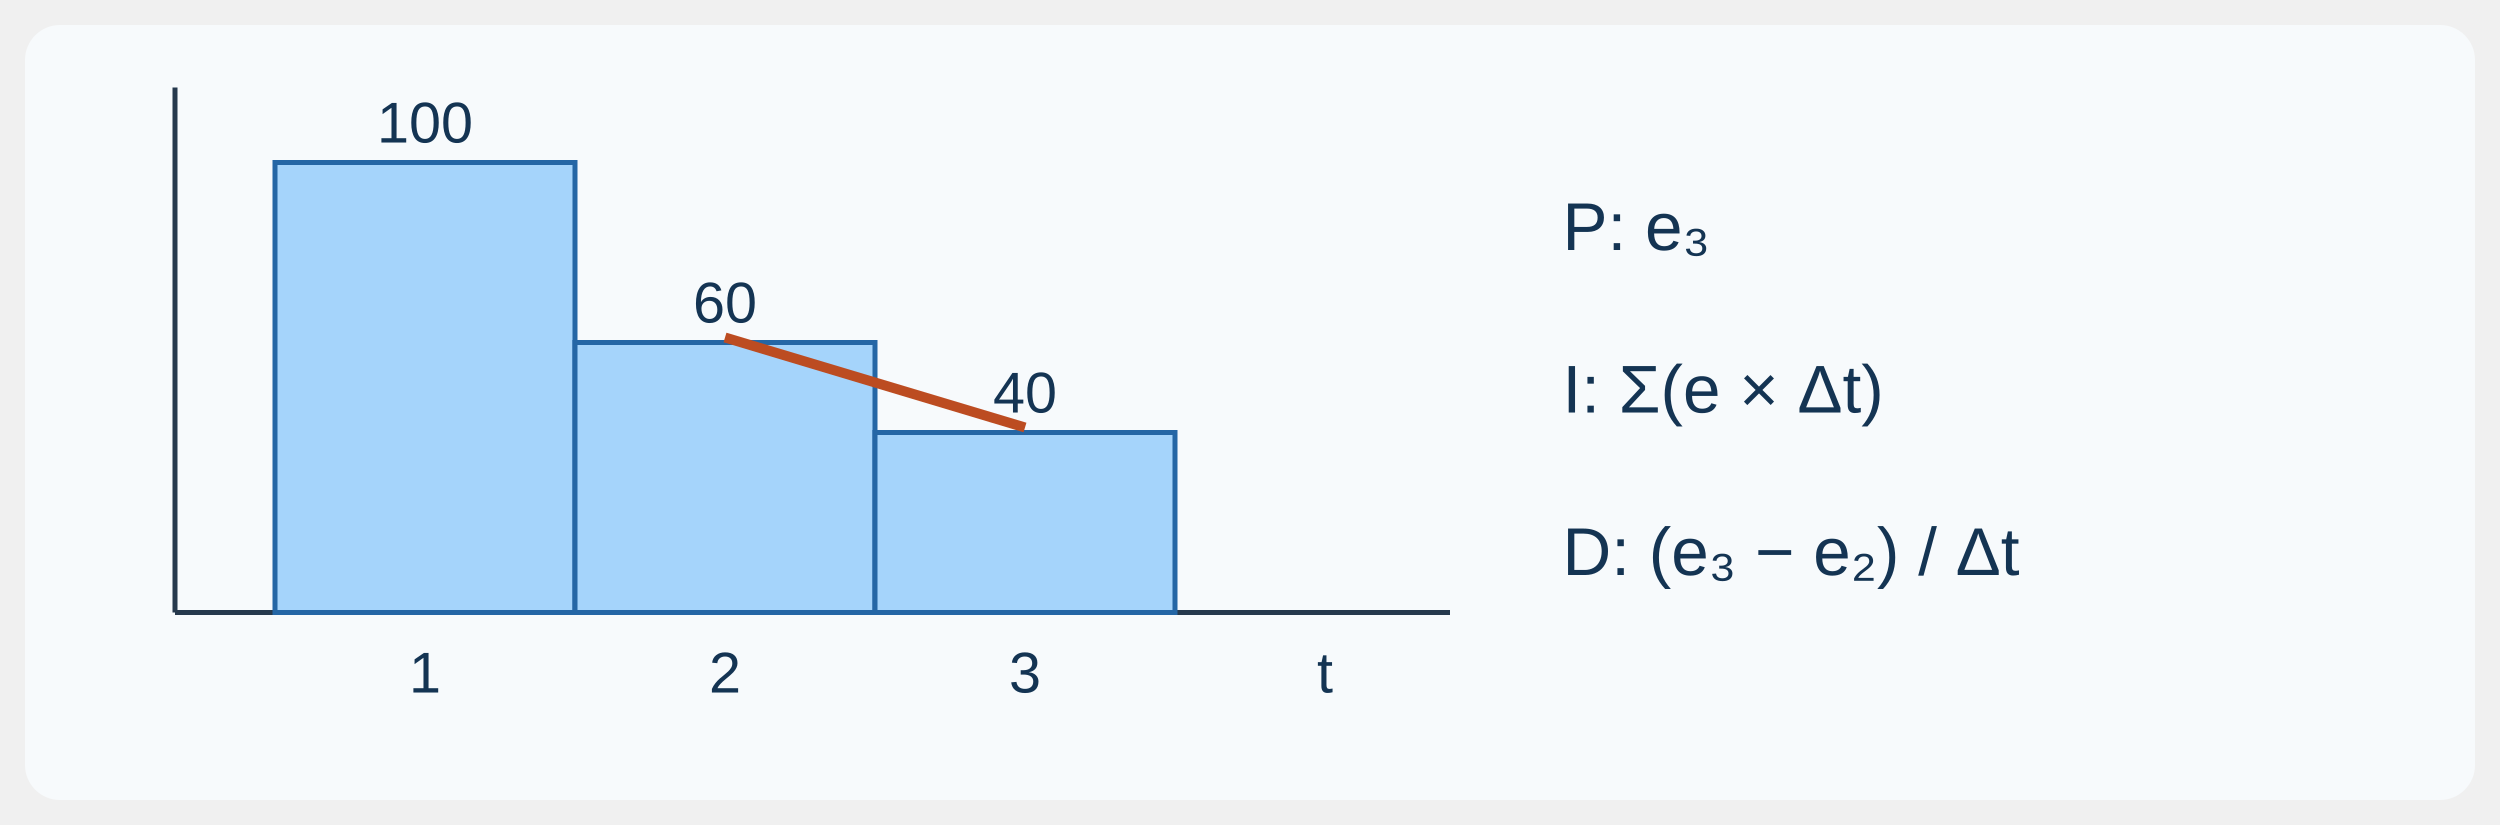
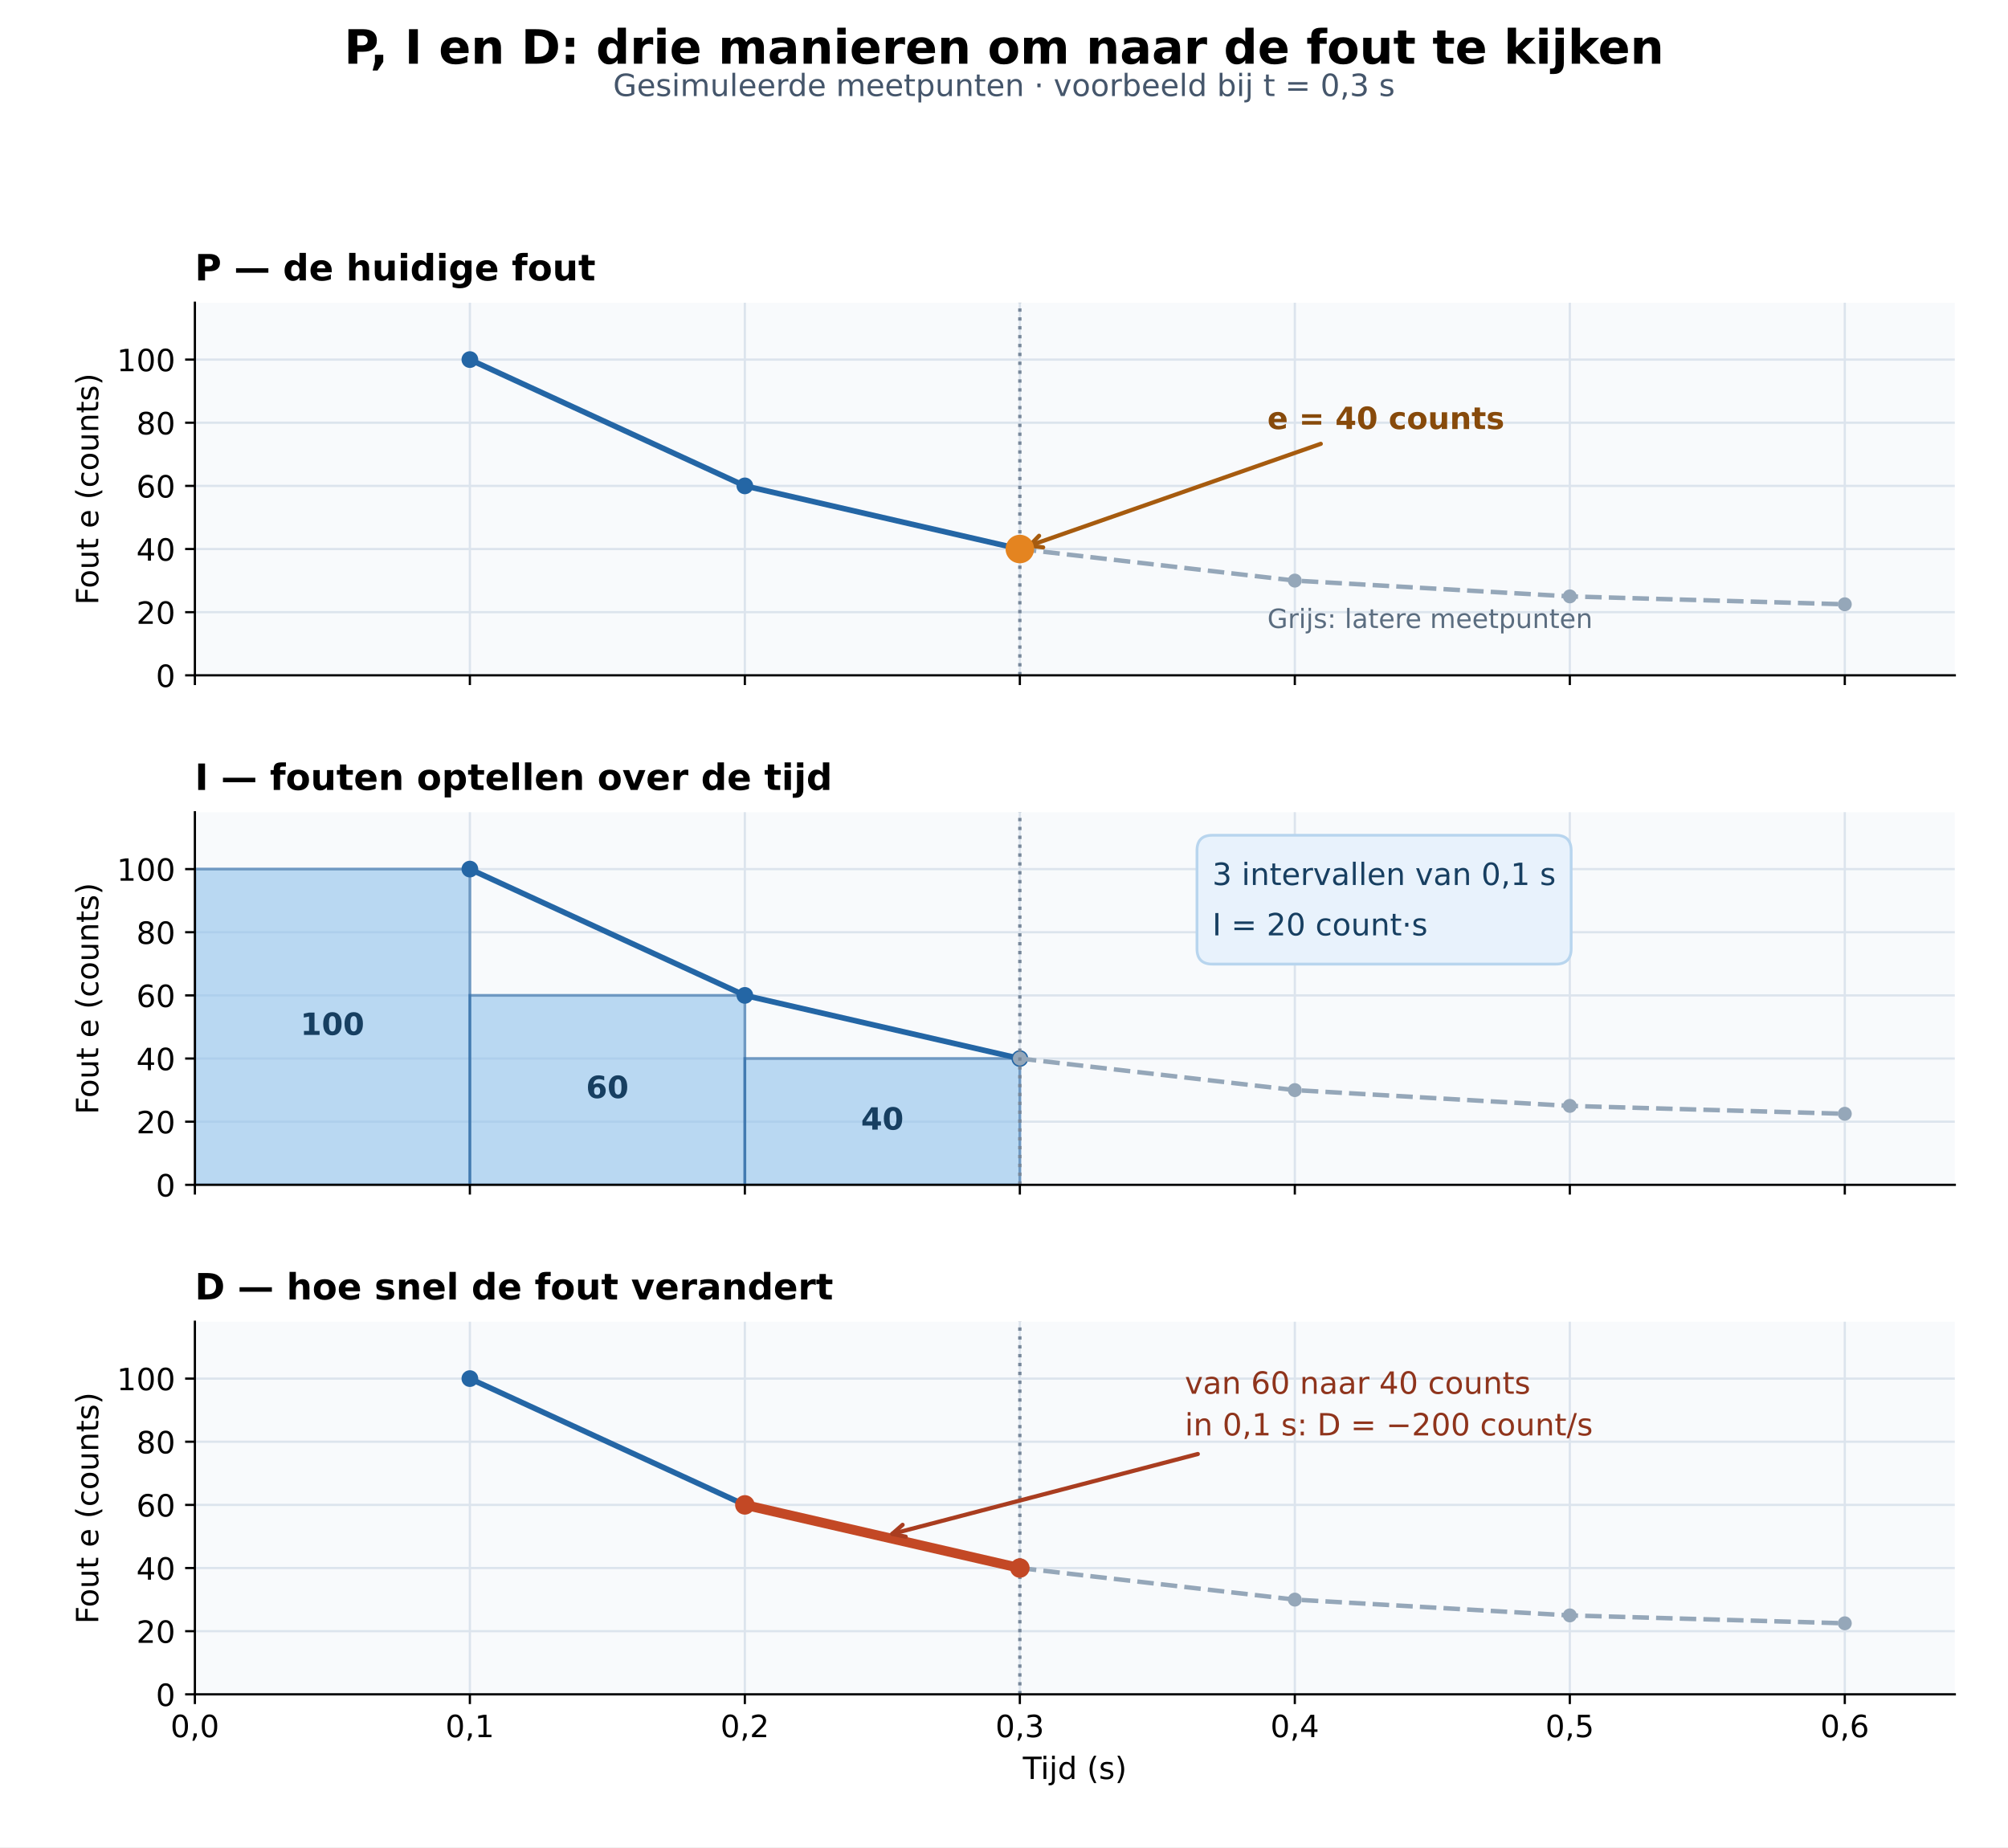
- <svg xmlns="http://www.w3.org/2000/svg" width="1000" height="330" viewBox="0 0 1000 330" role="img" aria-labelledby="title desc">
-   <rect x="10" y="10" width="980" height="310" rx="14" fill="#f7fafc" />
-   <g stroke="#26394d" stroke-width="2">
-     <path d="M70 245 H580" />
-     <path d="M70 245 V35" />
+ <svg xmlns="http://www.w3.org/2000/svg" xmlns:xlink="http://www.w3.org/1999/xlink" width="720pt" height="662.4pt" viewBox="0 0 720 662.4" version="1.1">
+   <defs>
+     <style type="text/css">*{stroke-linejoin: round; stroke-linecap: butt}</style>
+   </defs>
+   <g id="figure_1">
+     <g id="patch_1">
+       <path d="M 0 662.4  L 720 662.4  L 720 0  L 0 0  z " style="fill: #ffffff" />
+     </g>
+     <g id="axes_1">
+       <g id="patch_2">
+         <path d="M 69.88 242.17  L 700.92 242.17  L 700.92 108.564  L 69.88 108.564  z " style="fill: #f8fafc" />
+       </g>
+       <g id="matplotlib.axis_1">
+         <g id="xtick_1">
+           <g id="line2d_1">
+             <path d="M 69.88 242.17  L 69.88 108.564  " clip-path="url(#pd3397bd99c)" style="fill: none; stroke: #dce4ed; stroke-width: 0.8; stroke-linecap: square" />
+           </g>
+           <g id="line2d_2">
+             <defs>
+               <path id="m3d07b01b95" d="M 0 0  L 0 3.5  " style="stroke: #000000; stroke-width: 0.8" />
+             </defs>
+             <g>
+               <use xlink:href="#m3d07b01b95" x="69.88" y="242.17" style="stroke: #000000; stroke-width: 0.8" />
+             </g>
+           </g>
+         </g>
+         <g id="xtick_2">
+           <g id="line2d_3">
+             <path d="M 168.48 242.17  L 168.48 108.564  " clip-path="url(#pd3397bd99c)" style="fill: none; stroke: #dce4ed; stroke-width: 0.8; stroke-linecap: square" />
+           </g>
+           <g id="line2d_4">
+             <g>
+               <use xlink:href="#m3d07b01b95" x="168.48" y="242.17" style="stroke: #000000; stroke-width: 0.8" />
+             </g>
+           </g>
+         </g>
+         <g id="xtick_3">
+           <g id="line2d_5">
+             <path d="M 267.08 242.17  L 267.08 108.564  " clip-path="url(#pd3397bd99c)" style="fill: none; stroke: #dce4ed; stroke-width: 0.8; stroke-linecap: square" />
+           </g>
+           <g id="line2d_6">
+             <g>
+               <use xlink:href="#m3d07b01b95" x="267.08" y="242.17" style="stroke: #000000; stroke-width: 0.8" />
+             </g>
+           </g>
+         </g>
+         <g id="xtick_4">
+           <g id="line2d_7">
+             <path d="M 365.68 242.17  L 365.68 108.564  " clip-path="url(#pd3397bd99c)" style="fill: none; stroke: #dce4ed; stroke-width: 0.8; stroke-linecap: square" />
+           </g>
+           <g id="line2d_8">
+             <g>
+               <use xlink:href="#m3d07b01b95" x="365.68" y="242.17" style="stroke: #000000; stroke-width: 0.8" />
+             </g>
+           </g>
+         </g>
+         <g id="xtick_5">
+           <g id="line2d_9">
+             <path d="M 464.28 242.17  L 464.28 108.564  " clip-path="url(#pd3397bd99c)" style="fill: none; stroke: #dce4ed; stroke-width: 0.8; stroke-linecap: square" />
+           </g>
+           <g id="line2d_10">
+             <g>
+               <use xlink:href="#m3d07b01b95" x="464.28" y="242.17" style="stroke: #000000; stroke-width: 0.8" />
+             </g>
+           </g>
+         </g>
+         <g id="xtick_6">
+           <g id="line2d_11">
+             <path d="M 562.88 242.17  L 562.88 108.564  " clip-path="url(#pd3397bd99c)" style="fill: none; stroke: #dce4ed; stroke-width: 0.8; stroke-linecap: square" />
+           </g>
+           <g id="line2d_12">
+             <g>
+               <use xlink:href="#m3d07b01b95" x="562.88" y="242.17" style="stroke: #000000; stroke-width: 0.8" />
+             </g>
+           </g>
+         </g>
+         <g id="xtick_7">
+           <g id="line2d_13">
+             <path d="M 661.48 242.17  L 661.48 108.564  " clip-path="url(#pd3397bd99c)" style="fill: none; stroke: #dce4ed; stroke-width: 0.8; stroke-linecap: square" />
+           </g>
+           <g id="line2d_14">
+             <g>
+               <use xlink:href="#m3d07b01b95" x="661.48" y="242.17" style="stroke: #000000; stroke-width: 0.8" />
+             </g>
+           </g>
+         </g>
+       </g>
+       <g id="matplotlib.axis_2">
+         <g id="ytick_1">
+           <g id="line2d_15">
+             <path d="M 69.88 242.17  L 700.92 242.17  " clip-path="url(#pd3397bd99c)" style="fill: none; stroke: #dce4ed; stroke-width: 0.8; stroke-linecap: square" />
+           </g>
+           <g id="line2d_16">
+             <defs>
+               <path id="mbbea093cf4" d="M 0 0  L -3.5 0  " style="stroke: #000000; stroke-width: 0.8" />
+             </defs>
+             <g>
+               <use xlink:href="#mbbea093cf4" x="69.88" y="242.17" style="stroke: #000000; stroke-width: 0.8" />
+             </g>
+           </g>
+           <g id="text_1">
+             <text style="font-size: 11px; font-family: 'DejaVu Sans'; text-anchor: end" x="62.88" y="246.349" transform="rotate(-0 62.88 246.3485)">0</text>
+           </g>
+         </g>
+         <g id="ytick_2">
+           <g id="line2d_17">
+             <path d="M 69.88 219.525  L 700.92 219.525  " clip-path="url(#pd3397bd99c)" style="fill: none; stroke: #dce4ed; stroke-width: 0.8; stroke-linecap: square" />
+           </g>
+           <g id="line2d_18">
+             <g>
+               <use xlink:href="#mbbea093cf4" x="69.88" y="219.525" style="stroke: #000000; stroke-width: 0.8" />
+             </g>
+           </g>
+           <g id="text_2">
+             <text style="font-size: 11px; font-family: 'DejaVu Sans'; text-anchor: end" x="62.88" y="223.703" transform="rotate(-0 62.88 223.7035)">20</text>
+           </g>
+         </g>
+         <g id="ytick_3">
+           <g id="line2d_19">
+             <path d="M 69.88 196.88  L 700.92 196.88  " clip-path="url(#pd3397bd99c)" style="fill: none; stroke: #dce4ed; stroke-width: 0.8; stroke-linecap: square" />
+           </g>
+           <g id="line2d_20">
+             <g>
+               <use xlink:href="#mbbea093cf4" x="69.88" y="196.88" style="stroke: #000000; stroke-width: 0.8" />
+             </g>
+           </g>
+           <g id="text_3">
+             <text style="font-size: 11px; font-family: 'DejaVu Sans'; text-anchor: end" x="62.88" y="201.058" transform="rotate(-0 62.88 201.0584)">40</text>
+           </g>
+         </g>
+         <g id="ytick_4">
+           <g id="line2d_21">
+             <path d="M 69.88 174.235  L 700.92 174.235  " clip-path="url(#pd3397bd99c)" style="fill: none; stroke: #dce4ed; stroke-width: 0.8; stroke-linecap: square" />
+           </g>
+           <g id="line2d_22">
+             <g>
+               <use xlink:href="#mbbea093cf4" x="69.88" y="174.235" style="stroke: #000000; stroke-width: 0.8" />
+             </g>
+           </g>
+           <g id="text_4">
+             <text style="font-size: 11px; font-family: 'DejaVu Sans'; text-anchor: end" x="62.88" y="178.413" transform="rotate(-0 62.88 178.4133)">60</text>
+           </g>
+         </g>
+         <g id="ytick_5">
+           <g id="line2d_23">
+             <path d="M 69.88 151.59  L 700.92 151.59  " clip-path="url(#pd3397bd99c)" style="fill: none; stroke: #dce4ed; stroke-width: 0.8; stroke-linecap: square" />
+           </g>
+           <g id="line2d_24">
+             <g>
+               <use xlink:href="#mbbea093cf4" x="69.88" y="151.59" style="stroke: #000000; stroke-width: 0.8" />
+             </g>
+           </g>
+           <g id="text_5">
+             <text style="font-size: 11px; font-family: 'DejaVu Sans'; text-anchor: end" x="62.88" y="155.768" transform="rotate(-0 62.88 155.7683)">80</text>
+           </g>
+         </g>
+         <g id="ytick_6">
+           <g id="line2d_25">
+             <path d="M 69.88 128.945  L 700.92 128.945  " clip-path="url(#pd3397bd99c)" style="fill: none; stroke: #dce4ed; stroke-width: 0.8; stroke-linecap: square" />
+           </g>
+           <g id="line2d_26">
+             <g>
+               <use xlink:href="#mbbea093cf4" x="69.88" y="128.945" style="stroke: #000000; stroke-width: 0.8" />
+             </g>
+           </g>
+           <g id="text_6">
+             <text style="font-size: 11px; font-family: 'DejaVu Sans'; text-anchor: end" x="62.88" y="133.123" transform="rotate(-0 62.88 133.1232)">100</text>
+           </g>
+         </g>
+         <g id="text_7">
+           <text style="font-size: 11px; font-family: 'DejaVu Sans'; text-anchor: middle" x="35.241" y="175.367" transform="rotate(-90 35.24117 175.3669)">Fout e (counts)</text>
+         </g>
+       </g>
+       <g id="line2d_27">
+         <path d="M 168.48 128.945  L 267.08 174.235  L 365.68 196.88  " clip-path="url(#pd3397bd99c)" style="fill: none; stroke: #2466a5; stroke-width: 2; stroke-linecap: square" />
+         <defs>
+           <path id="mcb705d503f" d="M 0 2.5  C 0.663 2.5 1.299 2.237 1.768 1.768  C 2.237 1.299 2.5 0.663 2.5 0  C 2.5 -0.663 2.237 -1.299 1.768 -1.768  C 1.299 -2.237 0.663 -2.5 0 -2.5  C -0.663 -2.5 -1.299 -2.237 -1.768 -1.768  C -2.237 -1.299 -2.5 -0.663 -2.5 0  C -2.5 0.663 -2.237 1.299 -1.768 1.768  C -1.299 2.237 -0.663 2.5 0 2.5  z " style="stroke: #2466a5" />
+         </defs>
+         <g clip-path="url(#pd3397bd99c)">
+           <use xlink:href="#mcb705d503f" x="168.48" y="128.945" style="fill: #2466a5; stroke: #2466a5" />
+           <use xlink:href="#mcb705d503f" x="267.08" y="174.235" style="fill: #2466a5; stroke: #2466a5" />
+           <use xlink:href="#mcb705d503f" x="365.68" y="196.88" style="fill: #2466a5; stroke: #2466a5" />
+         </g>
+       </g>
+       <g id="line2d_28">
+         <path d="M 365.68 196.88  L 464.28 208.202  L 562.88 213.863  L 661.48 216.694  " clip-path="url(#pd3397bd99c)" style="fill: none; stroke-dasharray: 5.92,2.56; stroke-dashoffset: 0; stroke: #95a7b9; stroke-width: 1.6" />
+         <defs>
+           <path id="m0626137080" d="M 0 2  C 0.53 2 1.039 1.789 1.414 1.414  C 1.789 1.039 2 0.53 2 0  C 2 -0.53 1.789 -1.039 1.414 -1.414  C 1.039 -1.789 0.53 -2 0 -2  C -0.53 -2 -1.039 -1.789 -1.414 -1.414  C -1.789 -1.039 -2 -0.53 -2 0  C -2 0.53 -1.789 1.039 -1.414 1.414  C -1.039 1.789 -0.53 2 0 2  z " style="stroke: #95a7b9" />
+         </defs>
+         <g clip-path="url(#pd3397bd99c)">
+           <use xlink:href="#m0626137080" x="365.68" y="196.88" style="fill: #95a7b9; stroke: #95a7b9" />
+           <use xlink:href="#m0626137080" x="464.28" y="208.202" style="fill: #95a7b9; stroke: #95a7b9" />
+           <use xlink:href="#m0626137080" x="562.88" y="213.863" style="fill: #95a7b9; stroke: #95a7b9" />
+           <use xlink:href="#m0626137080" x="661.48" y="216.694" style="fill: #95a7b9; stroke: #95a7b9" />
+         </g>
+       </g>
+       <g id="line2d_29">
+         <path d="M 365.68 242.17  L 365.68 108.564  " clip-path="url(#pd3397bd99c)" style="fill: none; stroke-dasharray: 1.2,1.98; stroke-dashoffset: 0; stroke: #77879a; stroke-width: 1.2" />
+       </g>
+       <g id="patch_3">
+         <path d="M 69.88 242.17  L 69.88 108.564  " style="fill: none; stroke: #000000; stroke-width: 0.8; stroke-linejoin: miter; stroke-linecap: square" />
+       </g>
+       <g id="patch_4">
+         <path d="M 69.88 242.17  L 700.92 242.17  " style="fill: none; stroke: #000000; stroke-width: 0.8; stroke-linejoin: miter; stroke-linecap: square" />
+       </g>
+       <g id="patch_5">
+         <path d="M 473.586 159.157  Q 420.576 177.689 369.15 195.667  " style="fill: none; stroke: #a65b0f; stroke-width: 1.5; stroke-linecap: round" />
+         <path d="M 374.03 196.291  L 369.15 195.667  L 372.578 192.138  " style="fill: none; stroke: #a65b0f; stroke-width: 1.5; stroke-linecap: round" />
+       </g>
+       <g id="text_8">
+         <text style="font-weight: 700; font-size: 11px; font-family: 'DejaVu Sans'; text-anchor: start; fill: #874a0b" x="454.42" y="153.854" transform="rotate(-0 454.42 153.8541)">e = 40 counts</text>
+       </g>
+       <g id="text_9">
+         <text style="font-size: 9.5px; font-family: 'DejaVu Sans'; text-anchor: start; fill: #5b6d80" x="454.42" y="225.186" transform="rotate(-0 454.42 225.186)">Grijs: latere meetpunten</text>
+       </g>
+       <g id="text_10">
+         <text style="font-weight: 700; font-size: 13px; font-family: 'DejaVu Sans'; text-anchor: start" x="69.88" y="100.564" transform="rotate(-0 69.88 100.564)">P — de huidige fout</text>
+       </g>
+       <g id="PathCollection_1">
+         <defs>
+           <path id="mc332315b84" d="M 0 4.61  C 1.223 4.61 2.395 4.124 3.26 3.26  C 4.124 2.395 4.61 1.223 4.61 0  C 4.61 -1.223 4.124 -2.395 3.26 -3.26  C 2.395 -4.124 1.223 -4.61 0 -4.61  C -1.223 -4.61 -2.395 -4.124 -3.26 -3.26  C -4.124 -2.395 -4.61 -1.223 -4.61 0  C -4.61 1.223 -4.124 2.395 -3.26 3.26  C -2.395 4.124 -1.223 4.61 0 4.61  z " style="stroke: #e48420" />
+         </defs>
+         <g clip-path="url(#pd3397bd99c)">
+           <use xlink:href="#mc332315b84" x="365.68" y="196.88" style="fill: #e48420; stroke: #e48420" />
+         </g>
+       </g>
+     </g>
+     <g id="axes_2">
+       <g id="patch_6">
+         <path d="M 69.88 424.877  L 700.92 424.877  L 700.92 291.271  L 69.88 291.271  z " style="fill: #f8fafc" />
+       </g>
+       <g id="matplotlib.axis_3">
+         <g id="xtick_8">
+           <g id="line2d_30">
+             <path d="M 69.88 424.877  L 69.88 291.271  " clip-path="url(#p6e5e790de6)" style="fill: none; stroke: #dce4ed; stroke-width: 0.8; stroke-linecap: square" />
+           </g>
+           <g id="line2d_31">
+             <g>
+               <use xlink:href="#m3d07b01b95" x="69.88" y="424.877" style="stroke: #000000; stroke-width: 0.8" />
+             </g>
+           </g>
+         </g>
+         <g id="xtick_9">
+           <g id="line2d_32">
+             <path d="M 168.48 424.877  L 168.48 291.271  " clip-path="url(#p6e5e790de6)" style="fill: none; stroke: #dce4ed; stroke-width: 0.8; stroke-linecap: square" />
+           </g>
+           <g id="line2d_33">
+             <g>
+               <use xlink:href="#m3d07b01b95" x="168.48" y="424.877" style="stroke: #000000; stroke-width: 0.8" />
+             </g>
+           </g>
+         </g>
+         <g id="xtick_10">
+           <g id="line2d_34">
+             <path d="M 267.08 424.877  L 267.08 291.271  " clip-path="url(#p6e5e790de6)" style="fill: none; stroke: #dce4ed; stroke-width: 0.8; stroke-linecap: square" />
+           </g>
+           <g id="line2d_35">
+             <g>
+               <use xlink:href="#m3d07b01b95" x="267.08" y="424.877" style="stroke: #000000; stroke-width: 0.8" />
+             </g>
+           </g>
+         </g>
+         <g id="xtick_11">
+           <g id="line2d_36">
+             <path d="M 365.68 424.877  L 365.68 291.271  " clip-path="url(#p6e5e790de6)" style="fill: none; stroke: #dce4ed; stroke-width: 0.8; stroke-linecap: square" />
+           </g>
+           <g id="line2d_37">
+             <g>
+               <use xlink:href="#m3d07b01b95" x="365.68" y="424.877" style="stroke: #000000; stroke-width: 0.8" />
+             </g>
+           </g>
+         </g>
+         <g id="xtick_12">
+           <g id="line2d_38">
+             <path d="M 464.28 424.877  L 464.28 291.271  " clip-path="url(#p6e5e790de6)" style="fill: none; stroke: #dce4ed; stroke-width: 0.8; stroke-linecap: square" />
+           </g>
+           <g id="line2d_39">
+             <g>
+               <use xlink:href="#m3d07b01b95" x="464.28" y="424.877" style="stroke: #000000; stroke-width: 0.8" />
+             </g>
+           </g>
+         </g>
+         <g id="xtick_13">
+           <g id="line2d_40">
+             <path d="M 562.88 424.877  L 562.88 291.271  " clip-path="url(#p6e5e790de6)" style="fill: none; stroke: #dce4ed; stroke-width: 0.8; stroke-linecap: square" />
+           </g>
+           <g id="line2d_41">
+             <g>
+               <use xlink:href="#m3d07b01b95" x="562.88" y="424.877" style="stroke: #000000; stroke-width: 0.8" />
+             </g>
+           </g>
+         </g>
+         <g id="xtick_14">
+           <g id="line2d_42">
+             <path d="M 661.48 424.877  L 661.48 291.271  " clip-path="url(#p6e5e790de6)" style="fill: none; stroke: #dce4ed; stroke-width: 0.8; stroke-linecap: square" />
+           </g>
+           <g id="line2d_43">
+             <g>
+               <use xlink:href="#m3d07b01b95" x="661.48" y="424.877" style="stroke: #000000; stroke-width: 0.8" />
+             </g>
+           </g>
+         </g>
+       </g>
+       <g id="matplotlib.axis_4">
+         <g id="ytick_7">
+           <g id="line2d_44">
+             <path d="M 69.88 424.877  L 700.92 424.877  " clip-path="url(#p6e5e790de6)" style="fill: none; stroke: #dce4ed; stroke-width: 0.8; stroke-linecap: square" />
+           </g>
+           <g id="line2d_45">
+             <g>
+               <use xlink:href="#mbbea093cf4" x="69.88" y="424.877" style="stroke: #000000; stroke-width: 0.8" />
+             </g>
+           </g>
+           <g id="text_11">
+             <text style="font-size: 11px; font-family: 'DejaVu Sans'; text-anchor: end" x="62.88" y="429.056" transform="rotate(-0 62.88 429.0556)">0</text>
+           </g>
+         </g>
+         <g id="ytick_8">
+           <g id="line2d_46">
+             <path d="M 69.88 402.232  L 700.92 402.232  " clip-path="url(#p6e5e790de6)" style="fill: none; stroke: #dce4ed; stroke-width: 0.8; stroke-linecap: square" />
+           </g>
+           <g id="line2d_47">
+             <g>
+               <use xlink:href="#mbbea093cf4" x="69.88" y="402.232" style="stroke: #000000; stroke-width: 0.8" />
+             </g>
+           </g>
+           <g id="text_12">
+             <text style="font-size: 11px; font-family: 'DejaVu Sans'; text-anchor: end" x="62.88" y="406.411" transform="rotate(-0 62.88 406.4106)">20</text>
+           </g>
+         </g>
+         <g id="ytick_9">
+           <g id="line2d_48">
+             <path d="M 69.88 379.587  L 700.92 379.587  " clip-path="url(#p6e5e790de6)" style="fill: none; stroke: #dce4ed; stroke-width: 0.8; stroke-linecap: square" />
+           </g>
+           <g id="line2d_49">
+             <g>
+               <use xlink:href="#mbbea093cf4" x="69.88" y="379.587" style="stroke: #000000; stroke-width: 0.8" />
+             </g>
+           </g>
+           <g id="text_13">
+             <text style="font-size: 11px; font-family: 'DejaVu Sans'; text-anchor: end" x="62.88" y="383.766" transform="rotate(-0 62.88 383.7655)">40</text>
+           </g>
+         </g>
+         <g id="ytick_10">
+           <g id="line2d_50">
+             <path d="M 69.88 356.942  L 700.92 356.942  " clip-path="url(#p6e5e790de6)" style="fill: none; stroke: #dce4ed; stroke-width: 0.8; stroke-linecap: square" />
+           </g>
+           <g id="line2d_51">
+             <g>
+               <use xlink:href="#mbbea093cf4" x="69.88" y="356.942" style="stroke: #000000; stroke-width: 0.8" />
+             </g>
+           </g>
+           <g id="text_14">
+             <text style="font-size: 11px; font-family: 'DejaVu Sans'; text-anchor: end" x="62.88" y="361.12" transform="rotate(-0 62.88 361.1205)">60</text>
+           </g>
+         </g>
+         <g id="ytick_11">
+           <g id="line2d_52">
+             <path d="M 69.88 334.297  L 700.92 334.297  " clip-path="url(#p6e5e790de6)" style="fill: none; stroke: #dce4ed; stroke-width: 0.8; stroke-linecap: square" />
+           </g>
+           <g id="line2d_53">
+             <g>
+               <use xlink:href="#mbbea093cf4" x="69.88" y="334.297" style="stroke: #000000; stroke-width: 0.8" />
+             </g>
+           </g>
+           <g id="text_15">
+             <text style="font-size: 11px; font-family: 'DejaVu Sans'; text-anchor: end" x="62.88" y="338.475" transform="rotate(-0 62.88 338.4754)">80</text>
+           </g>
+         </g>
+         <g id="ytick_12">
+           <g id="line2d_54">
+             <path d="M 69.88 311.652  L 700.92 311.652  " clip-path="url(#p6e5e790de6)" style="fill: none; stroke: #dce4ed; stroke-width: 0.8; stroke-linecap: square" />
+           </g>
+           <g id="line2d_55">
+             <g>
+               <use xlink:href="#mbbea093cf4" x="69.88" y="311.652" style="stroke: #000000; stroke-width: 0.8" />
+             </g>
+           </g>
+           <g id="text_16">
+             <text style="font-size: 11px; font-family: 'DejaVu Sans'; text-anchor: end" x="62.88" y="315.83" transform="rotate(-0 62.88 315.8303)">100</text>
+           </g>
+         </g>
+         <g id="text_17">
+           <text style="font-size: 11px; font-family: 'DejaVu Sans'; text-anchor: middle" x="35.241" y="358.074" transform="rotate(-90 35.24117 358.074)">Fout e (counts)</text>
+         </g>
+       </g>
+       <g id="patch_7">
+         <path d="M 69.88 424.877  L 168.48 424.877  L 168.48 311.652  L 69.88 311.652  z " clip-path="url(#p6e5e790de6)" style="fill: #8fc2eb; opacity: 0.6; stroke: #2466a5; stroke-linejoin: miter" />
+       </g>
+       <g id="patch_8">
+         <path d="M 168.48 424.877  L 267.08 424.877  L 267.08 356.942  L 168.48 356.942  z " clip-path="url(#p6e5e790de6)" style="fill: #8fc2eb; opacity: 0.6; stroke: #2466a5; stroke-linejoin: miter" />
+       </g>
+       <g id="patch_9">
+         <path d="M 267.08 424.877  L 365.68 424.877  L 365.68 379.587  L 267.08 379.587  z " clip-path="url(#p6e5e790de6)" style="fill: #8fc2eb; opacity: 0.6; stroke: #2466a5; stroke-linejoin: miter" />
+       </g>
+       <g id="line2d_56">
+         <path d="M 168.48 311.652  L 267.08 356.942  L 365.68 379.587  " clip-path="url(#p6e5e790de6)" style="fill: none; stroke: #2466a5; stroke-width: 2; stroke-linecap: square" />
+         <g clip-path="url(#p6e5e790de6)">
+           <use xlink:href="#mcb705d503f" x="168.48" y="311.652" style="fill: #2466a5; stroke: #2466a5" />
+           <use xlink:href="#mcb705d503f" x="267.08" y="356.942" style="fill: #2466a5; stroke: #2466a5" />
+           <use xlink:href="#mcb705d503f" x="365.68" y="379.587" style="fill: #2466a5; stroke: #2466a5" />
+         </g>
+       </g>
+       <g id="line2d_57">
+         <path d="M 365.68 379.587  L 464.28 390.909  L 562.88 396.571  L 661.48 399.401  " clip-path="url(#p6e5e790de6)" style="fill: none; stroke-dasharray: 5.92,2.56; stroke-dashoffset: 0; stroke: #95a7b9; stroke-width: 1.6" />
+         <g clip-path="url(#p6e5e790de6)">
+           <use xlink:href="#m0626137080" x="365.68" y="379.587" style="fill: #95a7b9; stroke: #95a7b9" />
+           <use xlink:href="#m0626137080" x="464.28" y="390.909" style="fill: #95a7b9; stroke: #95a7b9" />
+           <use xlink:href="#m0626137080" x="562.88" y="396.571" style="fill: #95a7b9; stroke: #95a7b9" />
+           <use xlink:href="#m0626137080" x="661.48" y="399.401" style="fill: #95a7b9; stroke: #95a7b9" />
+         </g>
+       </g>
+       <g id="line2d_58">
+         <path d="M 365.68 424.877  L 365.68 291.271  " clip-path="url(#p6e5e790de6)" style="fill: none; stroke-dasharray: 1.2,1.98; stroke-dashoffset: 0; stroke: #77879a; stroke-width: 1.2" />
+       </g>
+       <g id="patch_10">
+         <path d="M 69.88 424.877  L 69.88 291.271  " style="fill: none; stroke: #000000; stroke-width: 0.8; stroke-linejoin: miter; stroke-linecap: square" />
+       </g>
+       <g id="patch_11">
+         <path d="M 69.88 424.877  L 700.92 424.877  " style="fill: none; stroke: #000000; stroke-width: 0.8; stroke-linejoin: miter; stroke-linecap: square" />
+       </g>
+       <g id="text_18">
+         <text style="font-weight: 700; font-size: 11px; font-family: 'DejaVu Sans'; text-anchor: middle; fill: #173f61" x="119.18" y="371.122" transform="rotate(-0 119.18 371.1217)">100</text>
+       </g>
+       <g id="text_19">
+         <text style="font-weight: 700; font-size: 11px; font-family: 'DejaVu Sans'; text-anchor: middle; fill: #173f61" x="217.78" y="393.767" transform="rotate(-0 217.78 393.7667)">60</text>
+       </g>
+       <g id="text_20">
+         <text style="font-weight: 700; font-size: 11px; font-family: 'DejaVu Sans'; text-anchor: middle; fill: #173f61" x="316.38" y="405.089" transform="rotate(-0 316.38 405.0893)">40</text>
+       </g>
+       <g id="text_21">
+         <g id="patch_12">
+           <path d="M 434.7 345.725  L 557.862 345.725  Q 563.362 345.725 563.362 340.225  L 563.362 305.025  Q 563.362 299.525 557.862 299.525  L 434.7 299.525  Q 429.2 299.525 429.2 305.025  L 429.2 340.225  Q 429.2 345.725 434.7 345.725  z " style="fill: #e8f2fc; stroke: #b8d5ee; stroke-linejoin: miter" />
+         </g>
+         <text style="font-size: 11px; font-family: 'DejaVu Sans'; fill: #173f61" transform="translate(434.7 317.3649)">3 intervallen van 0,1 s</text>
+         <text style="font-size: 11px; font-family: 'DejaVu Sans'; fill: #173f61" transform="translate(434.7 335.4289)">I = 20 count·s</text>
+       </g>
+       <g id="text_22">
+         <text style="font-weight: 700; font-size: 13px; font-family: 'DejaVu Sans'; text-anchor: start" x="69.88" y="283.271" transform="rotate(-0 69.88 283.2711)">I — fouten optellen over de tijd</text>
+       </g>
+     </g>
+     <g id="axes_3">
+       <g id="patch_13">
+         <path d="M 69.88 607.584  L 700.92 607.584  L 700.92 473.978  L 69.88 473.978  z " style="fill: #f8fafc" />
+       </g>
+       <g id="matplotlib.axis_5">
+         <g id="xtick_15">
+           <g id="line2d_59">
+             <path d="M 69.88 607.584  L 69.88 473.978  " clip-path="url(#pd63d3b83dc)" style="fill: none; stroke: #dce4ed; stroke-width: 0.8; stroke-linecap: square" />
+           </g>
+           <g id="line2d_60">
+             <g>
+               <use xlink:href="#m3d07b01b95" x="69.88" y="607.584" style="stroke: #000000; stroke-width: 0.8" />
+             </g>
+           </g>
+           <g id="text_23">
+             <text style="font-size: 11px; font-family: 'DejaVu Sans'; text-anchor: middle" x="69.88" y="622.941" transform="rotate(-0 69.88 622.9414)">0,0</text>
+           </g>
+         </g>
+         <g id="xtick_16">
+           <g id="line2d_61">
+             <path d="M 168.48 607.584  L 168.48 473.978  " clip-path="url(#pd63d3b83dc)" style="fill: none; stroke: #dce4ed; stroke-width: 0.8; stroke-linecap: square" />
+           </g>
+           <g id="line2d_62">
+             <g>
+               <use xlink:href="#m3d07b01b95" x="168.48" y="607.584" style="stroke: #000000; stroke-width: 0.8" />
+             </g>
+           </g>
+           <g id="text_24">
+             <text style="font-size: 11px; font-family: 'DejaVu Sans'; text-anchor: middle" x="168.48" y="622.941" transform="rotate(-0 168.48 622.9414)">0,1</text>
+           </g>
+         </g>
+         <g id="xtick_17">
+           <g id="line2d_63">
+             <path d="M 267.08 607.584  L 267.08 473.978  " clip-path="url(#pd63d3b83dc)" style="fill: none; stroke: #dce4ed; stroke-width: 0.8; stroke-linecap: square" />
+           </g>
+           <g id="line2d_64">
+             <g>
+               <use xlink:href="#m3d07b01b95" x="267.08" y="607.584" style="stroke: #000000; stroke-width: 0.8" />
+             </g>
+           </g>
+           <g id="text_25">
+             <text style="font-size: 11px; font-family: 'DejaVu Sans'; text-anchor: middle" x="267.08" y="622.941" transform="rotate(-0 267.08 622.9414)">0,2</text>
+           </g>
+         </g>
+         <g id="xtick_18">
+           <g id="line2d_65">
+             <path d="M 365.68 607.584  L 365.68 473.978  " clip-path="url(#pd63d3b83dc)" style="fill: none; stroke: #dce4ed; stroke-width: 0.8; stroke-linecap: square" />
+           </g>
+           <g id="line2d_66">
+             <g>
+               <use xlink:href="#m3d07b01b95" x="365.68" y="607.584" style="stroke: #000000; stroke-width: 0.8" />
+             </g>
+           </g>
+           <g id="text_26">
+             <text style="font-size: 11px; font-family: 'DejaVu Sans'; text-anchor: middle" x="365.68" y="622.941" transform="rotate(-0 365.68 622.9414)">0,3</text>
+           </g>
+         </g>
+         <g id="xtick_19">
+           <g id="line2d_67">
+             <path d="M 464.28 607.584  L 464.28 473.978  " clip-path="url(#pd63d3b83dc)" style="fill: none; stroke: #dce4ed; stroke-width: 0.8; stroke-linecap: square" />
+           </g>
+           <g id="line2d_68">
+             <g>
+               <use xlink:href="#m3d07b01b95" x="464.28" y="607.584" style="stroke: #000000; stroke-width: 0.8" />
+             </g>
+           </g>
+           <g id="text_27">
+             <text style="font-size: 11px; font-family: 'DejaVu Sans'; text-anchor: middle" x="464.28" y="622.941" transform="rotate(-0 464.28 622.9414)">0,4</text>
+           </g>
+         </g>
+         <g id="xtick_20">
+           <g id="line2d_69">
+             <path d="M 562.88 607.584  L 562.88 473.978  " clip-path="url(#pd63d3b83dc)" style="fill: none; stroke: #dce4ed; stroke-width: 0.8; stroke-linecap: square" />
+           </g>
+           <g id="line2d_70">
+             <g>
+               <use xlink:href="#m3d07b01b95" x="562.88" y="607.584" style="stroke: #000000; stroke-width: 0.8" />
+             </g>
+           </g>
+           <g id="text_28">
+             <text style="font-size: 11px; font-family: 'DejaVu Sans'; text-anchor: middle" x="562.88" y="622.941" transform="rotate(-0 562.88 622.9414)">0,5</text>
+           </g>
+         </g>
+         <g id="xtick_21">
+           <g id="line2d_71">
+             <path d="M 661.48 607.584  L 661.48 473.978  " clip-path="url(#pd63d3b83dc)" style="fill: none; stroke: #dce4ed; stroke-width: 0.8; stroke-linecap: square" />
+           </g>
+           <g id="line2d_72">
+             <g>
+               <use xlink:href="#m3d07b01b95" x="661.48" y="607.584" style="stroke: #000000; stroke-width: 0.8" />
+             </g>
+           </g>
+           <g id="text_29">
+             <text style="font-size: 11px; font-family: 'DejaVu Sans'; text-anchor: middle" x="661.48" y="622.941" transform="rotate(-0 661.48 622.9414)">0,6</text>
+           </g>
+         </g>
+         <g id="text_30">
+           <text style="font-size: 11px; font-family: 'DejaVu Sans'; text-anchor: middle" x="385.4" y="637.942" transform="rotate(-0 385.4 637.9423)">Tijd (s)</text>
+         </g>
+       </g>
+       <g id="matplotlib.axis_6">
+         <g id="ytick_13">
+           <g id="line2d_73">
+             <path d="M 69.88 607.584  L 700.92 607.584  " clip-path="url(#pd63d3b83dc)" style="fill: none; stroke: #dce4ed; stroke-width: 0.8; stroke-linecap: square" />
+           </g>
+           <g id="line2d_74">
+             <g>
+               <use xlink:href="#mbbea093cf4" x="69.88" y="607.584" style="stroke: #000000; stroke-width: 0.8" />
+             </g>
+           </g>
+           <g id="text_31">
+             <text style="font-size: 11px; font-family: 'DejaVu Sans'; text-anchor: end" x="62.88" y="611.763" transform="rotate(-0 62.88 611.7627)">0</text>
+           </g>
+         </g>
+         <g id="ytick_14">
+           <g id="line2d_75">
+             <path d="M 69.88 584.939  L 700.92 584.939  " clip-path="url(#pd63d3b83dc)" style="fill: none; stroke: #dce4ed; stroke-width: 0.8; stroke-linecap: square" />
+           </g>
+           <g id="line2d_76">
+             <g>
+               <use xlink:href="#mbbea093cf4" x="69.88" y="584.939" style="stroke: #000000; stroke-width: 0.8" />
+             </g>
+           </g>
+           <g id="text_32">
+             <text style="font-size: 11px; font-family: 'DejaVu Sans'; text-anchor: end" x="62.88" y="589.118" transform="rotate(-0 62.88 589.1177)">20</text>
+           </g>
+         </g>
+         <g id="ytick_15">
+           <g id="line2d_77">
+             <path d="M 69.88 562.294  L 700.92 562.294  " clip-path="url(#pd63d3b83dc)" style="fill: none; stroke: #dce4ed; stroke-width: 0.8; stroke-linecap: square" />
+           </g>
+           <g id="line2d_78">
+             <g>
+               <use xlink:href="#mbbea093cf4" x="69.88" y="562.294" style="stroke: #000000; stroke-width: 0.8" />
+             </g>
+           </g>
+           <g id="text_33">
+             <text style="font-size: 11px; font-family: 'DejaVu Sans'; text-anchor: end" x="62.88" y="566.473" transform="rotate(-0 62.88 566.4726)">40</text>
+           </g>
+         </g>
+         <g id="ytick_16">
+           <g id="line2d_79">
+             <path d="M 69.88 539.649  L 700.92 539.649  " clip-path="url(#pd63d3b83dc)" style="fill: none; stroke: #dce4ed; stroke-width: 0.8; stroke-linecap: square" />
+           </g>
+           <g id="line2d_80">
+             <g>
+               <use xlink:href="#mbbea093cf4" x="69.88" y="539.649" style="stroke: #000000; stroke-width: 0.8" />
+             </g>
+           </g>
+           <g id="text_34">
+             <text style="font-size: 11px; font-family: 'DejaVu Sans'; text-anchor: end" x="62.88" y="543.828" transform="rotate(-0 62.88 543.8276)">60</text>
+           </g>
+         </g>
+         <g id="ytick_17">
+           <g id="line2d_81">
+             <path d="M 69.88 517.004  L 700.92 517.004  " clip-path="url(#pd63d3b83dc)" style="fill: none; stroke: #dce4ed; stroke-width: 0.8; stroke-linecap: square" />
+           </g>
+           <g id="line2d_82">
+             <g>
+               <use xlink:href="#mbbea093cf4" x="69.88" y="517.004" style="stroke: #000000; stroke-width: 0.8" />
+             </g>
+           </g>
+           <g id="text_35">
+             <text style="font-size: 11px; font-family: 'DejaVu Sans'; text-anchor: end" x="62.88" y="521.182" transform="rotate(-0 62.88 521.1825)">80</text>
+           </g>
+         </g>
+         <g id="ytick_18">
+           <g id="line2d_83">
+             <path d="M 69.88 494.359  L 700.92 494.359  " clip-path="url(#pd63d3b83dc)" style="fill: none; stroke: #dce4ed; stroke-width: 0.8; stroke-linecap: square" />
+           </g>
+           <g id="line2d_84">
+             <g>
+               <use xlink:href="#mbbea093cf4" x="69.88" y="494.359" style="stroke: #000000; stroke-width: 0.8" />
+             </g>
+           </g>
+           <g id="text_36">
+             <text style="font-size: 11px; font-family: 'DejaVu Sans'; text-anchor: end" x="62.88" y="498.537" transform="rotate(-0 62.88 498.5374)">100</text>
+           </g>
+         </g>
+         <g id="text_37">
+           <text style="font-size: 11px; font-family: 'DejaVu Sans'; text-anchor: middle" x="35.241" y="540.781" transform="rotate(-90 35.24117 540.7811)">Fout e (counts)</text>
+         </g>
+       </g>
+       <g id="line2d_85">
+         <path d="M 168.48 494.359  L 267.08 539.649  L 365.68 562.294  " clip-path="url(#pd63d3b83dc)" style="fill: none; stroke: #2466a5; stroke-width: 2; stroke-linecap: square" />
+         <g clip-path="url(#pd63d3b83dc)">
+           <use xlink:href="#mcb705d503f" x="168.48" y="494.359" style="fill: #2466a5; stroke: #2466a5" />
+           <use xlink:href="#mcb705d503f" x="267.08" y="539.649" style="fill: #2466a5; stroke: #2466a5" />
+           <use xlink:href="#mcb705d503f" x="365.68" y="562.294" style="fill: #2466a5; stroke: #2466a5" />
+         </g>
+       </g>
+       <g id="line2d_86">
+         <path d="M 365.68 562.294  L 464.28 573.616  L 562.88 579.278  L 661.48 582.108  " clip-path="url(#pd63d3b83dc)" style="fill: none; stroke-dasharray: 5.92,2.56; stroke-dashoffset: 0; stroke: #95a7b9; stroke-width: 1.6" />
+         <g clip-path="url(#pd63d3b83dc)">
+           <use xlink:href="#m0626137080" x="365.68" y="562.294" style="fill: #95a7b9; stroke: #95a7b9" />
+           <use xlink:href="#m0626137080" x="464.28" y="573.616" style="fill: #95a7b9; stroke: #95a7b9" />
+           <use xlink:href="#m0626137080" x="562.88" y="579.278" style="fill: #95a7b9; stroke: #95a7b9" />
+           <use xlink:href="#m0626137080" x="661.48" y="582.108" style="fill: #95a7b9; stroke: #95a7b9" />
+         </g>
+       </g>
+       <g id="line2d_87">
+         <path d="M 365.68 607.584  L 365.68 473.978  " clip-path="url(#pd63d3b83dc)" style="fill: none; stroke-dasharray: 1.2,1.98; stroke-dashoffset: 0; stroke: #77879a; stroke-width: 1.2" />
+       </g>
+       <g id="line2d_88">
+         <path d="M 267.08 539.649  L 365.68 562.294  " clip-path="url(#pd63d3b83dc)" style="fill: none; stroke: #c34825; stroke-width: 3.5; stroke-linecap: square" />
+         <defs>
+           <path id="mb6b8bcff77" d="M 0 3  C 0.796 3 1.559 2.684 2.121 2.121  C 2.684 1.559 3 0.796 3 0  C 3 -0.796 2.684 -1.559 2.121 -2.121  C 1.559 -2.684 0.796 -3 0 -3  C -0.796 -3 -1.559 -2.684 -2.121 -2.121  C -2.684 -1.559 -3 -0.796 -3 0  C -3 0.796 -2.684 1.559 -2.121 2.121  C -1.559 2.684 -0.796 3 0 3  z " style="stroke: #c34825" />
+         </defs>
+         <g clip-path="url(#pd63d3b83dc)">
+           <use xlink:href="#mb6b8bcff77" x="267.08" y="539.649" style="fill: #c34825; stroke: #c34825" />
+           <use xlink:href="#mb6b8bcff77" x="365.68" y="562.294" style="fill: #c34825; stroke: #c34825" />
+         </g>
+       </g>
+       <g id="patch_14">
+         <path d="M 69.88 607.584  L 69.88 473.978  " style="fill: none; stroke: #000000; stroke-width: 0.8; stroke-linejoin: miter; stroke-linecap: square" />
+       </g>
+       <g id="patch_15">
+         <path d="M 69.88 607.584  L 700.92 607.584  " style="fill: none; stroke: #000000; stroke-width: 0.8; stroke-linejoin: miter; stroke-linecap: square" />
+       </g>
+       <g id="patch_16">
+         <path d="M 429.491 521.405  Q 373.904 535.935 319.939 550.041  " style="fill: none; stroke: #a93d20; stroke-width: 1.5; stroke-linecap: round" />
+         <path d="M 324.752 551.057  L 319.939 550.041  L 323.64 546.8  " style="fill: none; stroke: #a93d20; stroke-width: 1.5; stroke-linecap: round" />
+       </g>
+       <g id="text_38">
+         <text style="font-size: 11px; font-family: 'DejaVu Sans'; fill: #8f341c" transform="translate(424.84 499.8033)">van 60 naar 40 counts</text>
+         <text style="font-size: 11px; font-family: 'DejaVu Sans'; fill: #8f341c" transform="translate(424.84 514.7393)">in 0,1 s: D = −200 count/s</text>
+       </g>
+       <g id="text_39">
+         <text style="font-weight: 700; font-size: 13px; font-family: 'DejaVu Sans'; text-anchor: start" x="69.88" y="465.978" transform="rotate(-0 69.88 465.9782)">D — hoe snel de fout verandert</text>
+       </g>
+     </g>
+     <g id="text_40">
+       <text style="font-weight: 700; font-size: 17px; font-family: 'DejaVu Sans'; text-anchor: middle" x="360" y="22.853" transform="rotate(-0 360 22.85334)">P, I en D: drie manieren om naar de fout te kijken</text>
+     </g>
+     <g id="text_41">
+       <text style="font-size: 11px; font-family: 'DejaVu Sans'; text-anchor: middle; fill: #45566b" x="360" y="34.445" transform="rotate(-0 360 34.4448)">Gesimuleerde meetpunten · voorbeeld bij t = 0,3 s</text>
+     </g>
  </g>
-   <g fill="#a5d4fb" stroke="#2466a5" stroke-width="2">
-     <rect x="110" y="65" width="120" height="180" />
-     <rect x="230" y="137" width="120" height="108" />
-     <rect x="350" y="173" width="120" height="72" />
-   </g>
-   <g font-family="Arial,sans-serif" fill="#143453" font-size="23" text-anchor="middle">
-     <text x="170" y="57">100</text>
-     <text x="290" y="129">60</text>
-     <text x="410" y="165">40</text>
-     <text x="170" y="277">1</text>
-     <text x="290" y="277">2</text>
-     <text x="410" y="277">3</text>
-     <text x="530" y="277">t</text>
-   </g>
-   <g font-family="Arial,sans-serif" fill="#143453" font-size="27">
-     <text x="625" y="100">P: e₃</text>
-     <text x="625" y="165">I: Σ(e × Δt)</text>
-     <text x="625" y="230">D: (e₃ − e₂) / Δt</text>
-   </g>
-   <path d="M290 135 L410 171" fill="none" stroke="#bc4c21" stroke-width="4" />
+   <defs>
+     <clipPath id="pd3397bd99c">
+       <rect x="69.88" y="108.564" width="631.04" height="133.606" />
+     </clipPath>
+     <clipPath id="p6e5e790de6">
+       <rect x="69.88" y="291.271" width="631.04" height="133.606" />
+     </clipPath>
+     <clipPath id="pd63d3b83dc">
+       <rect x="69.88" y="473.978" width="631.04" height="133.606" />
+     </clipPath>
+   </defs>
</svg>
